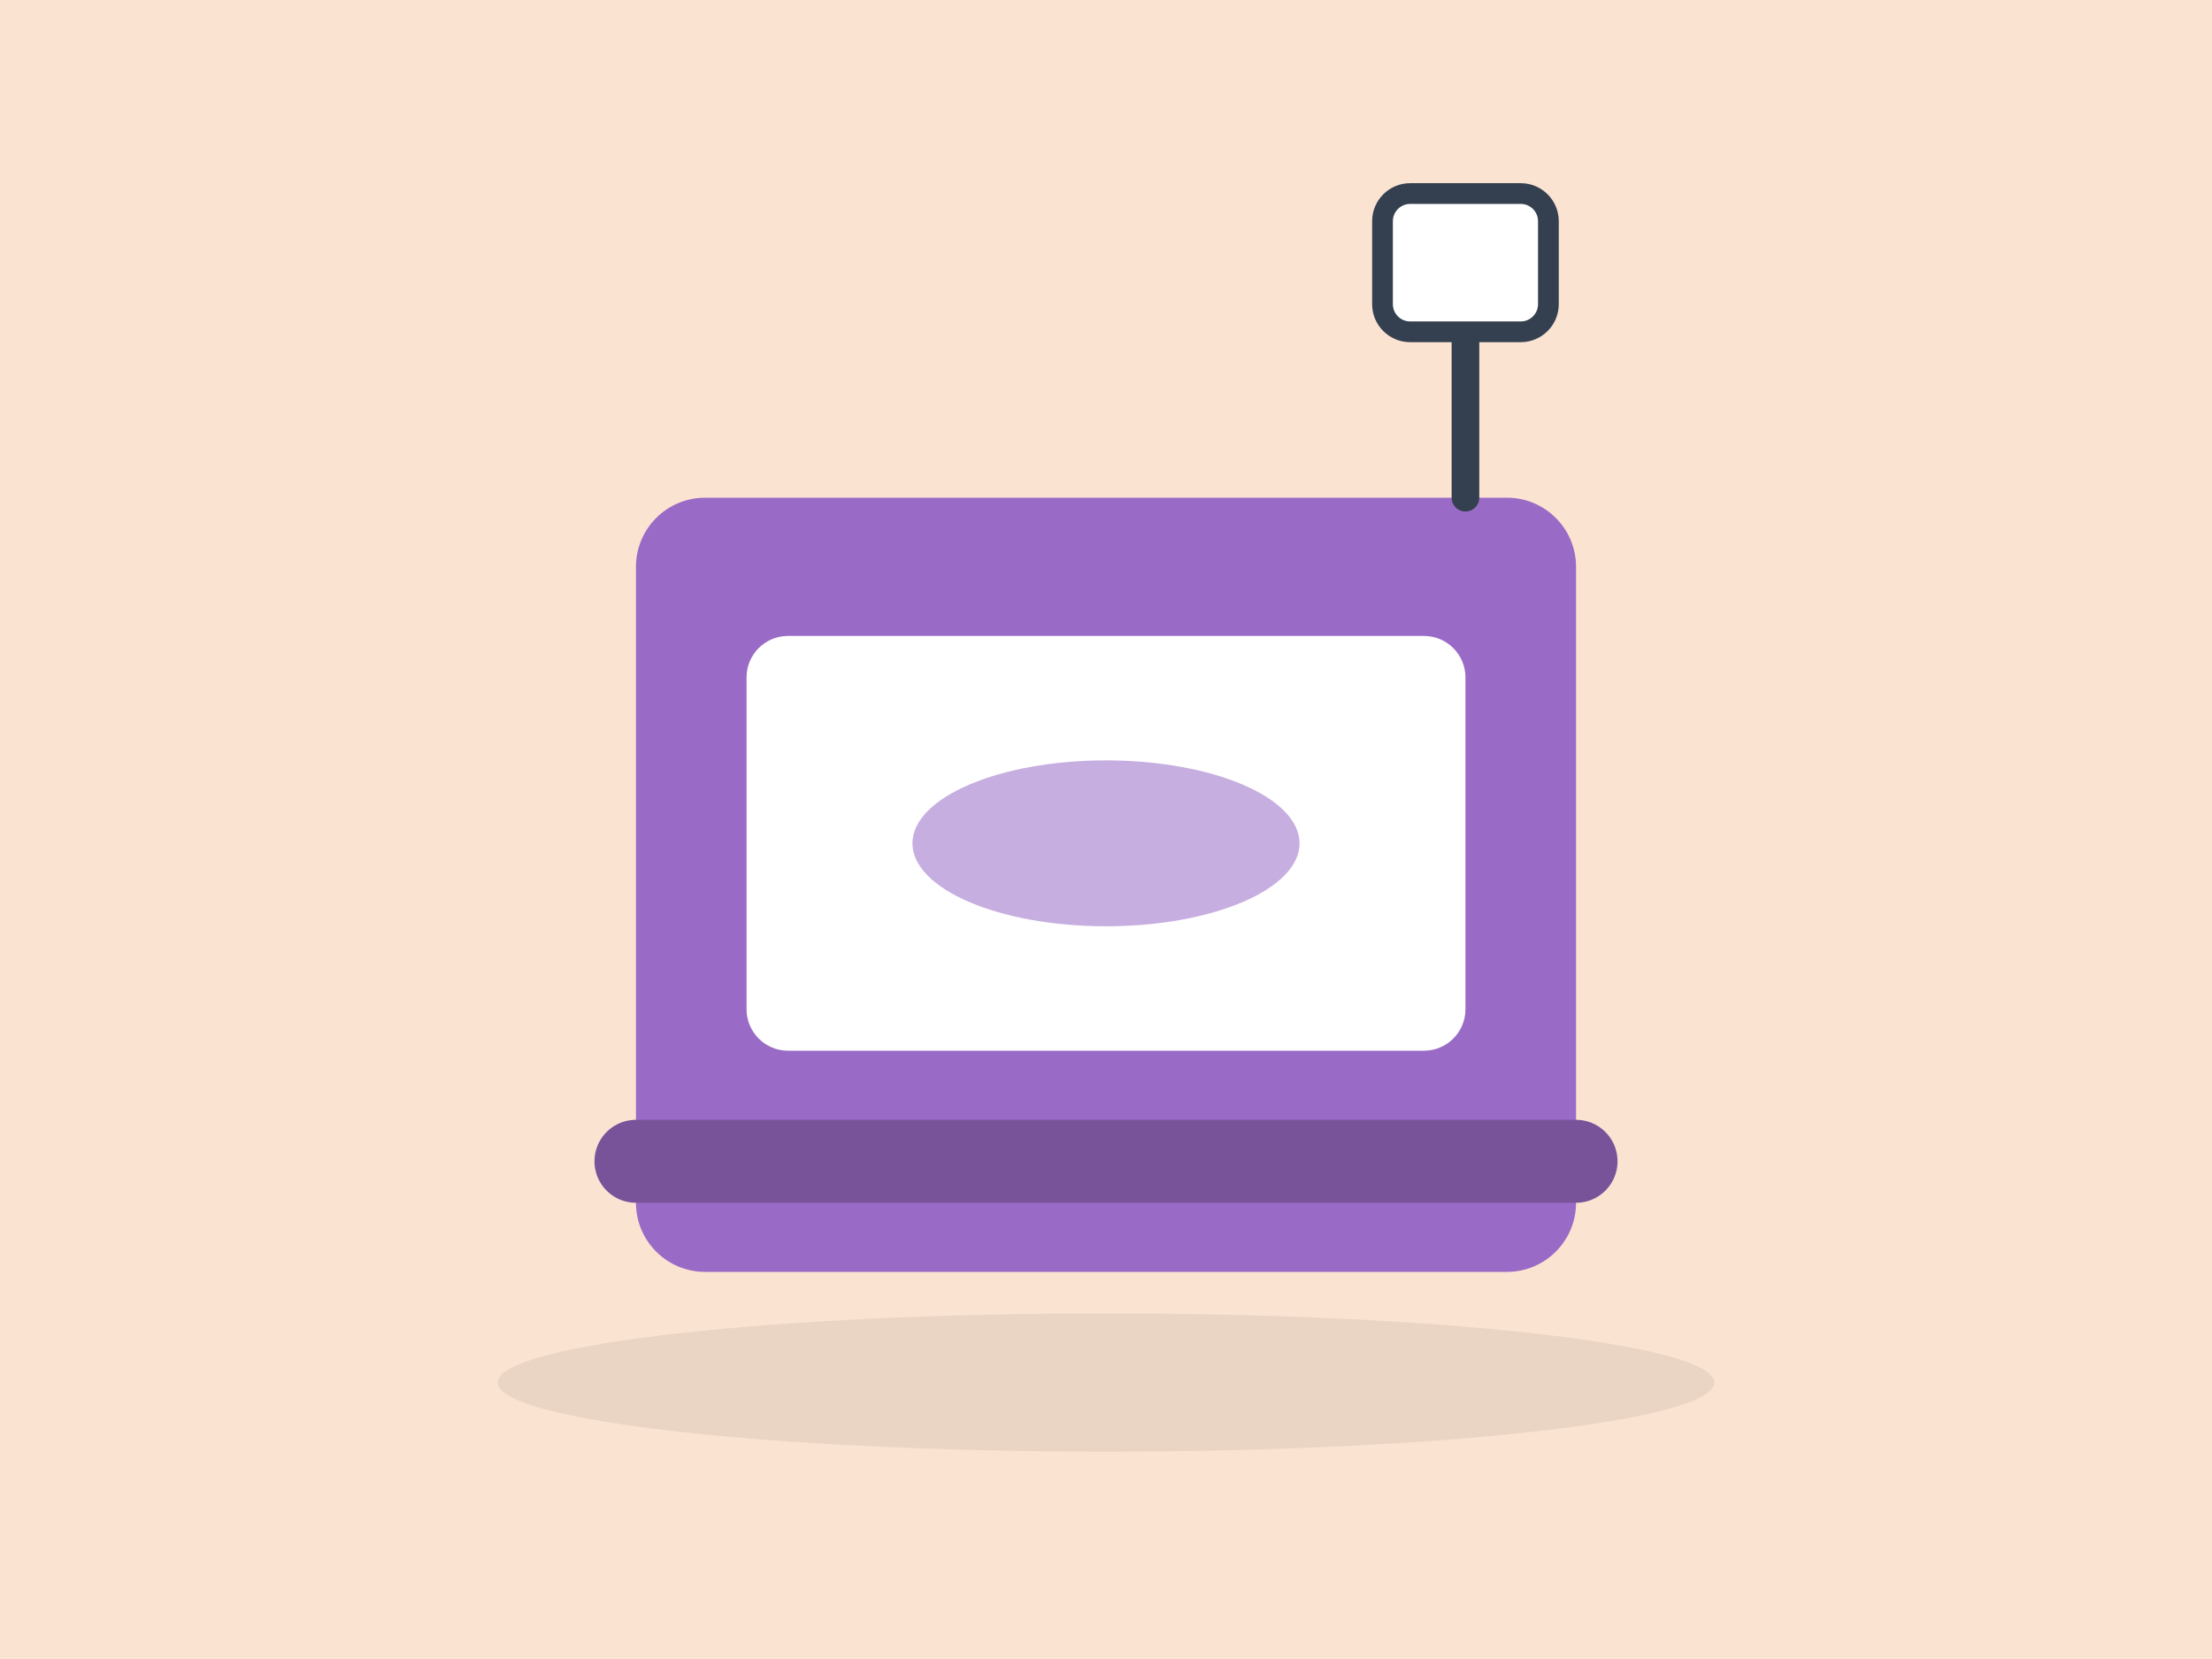
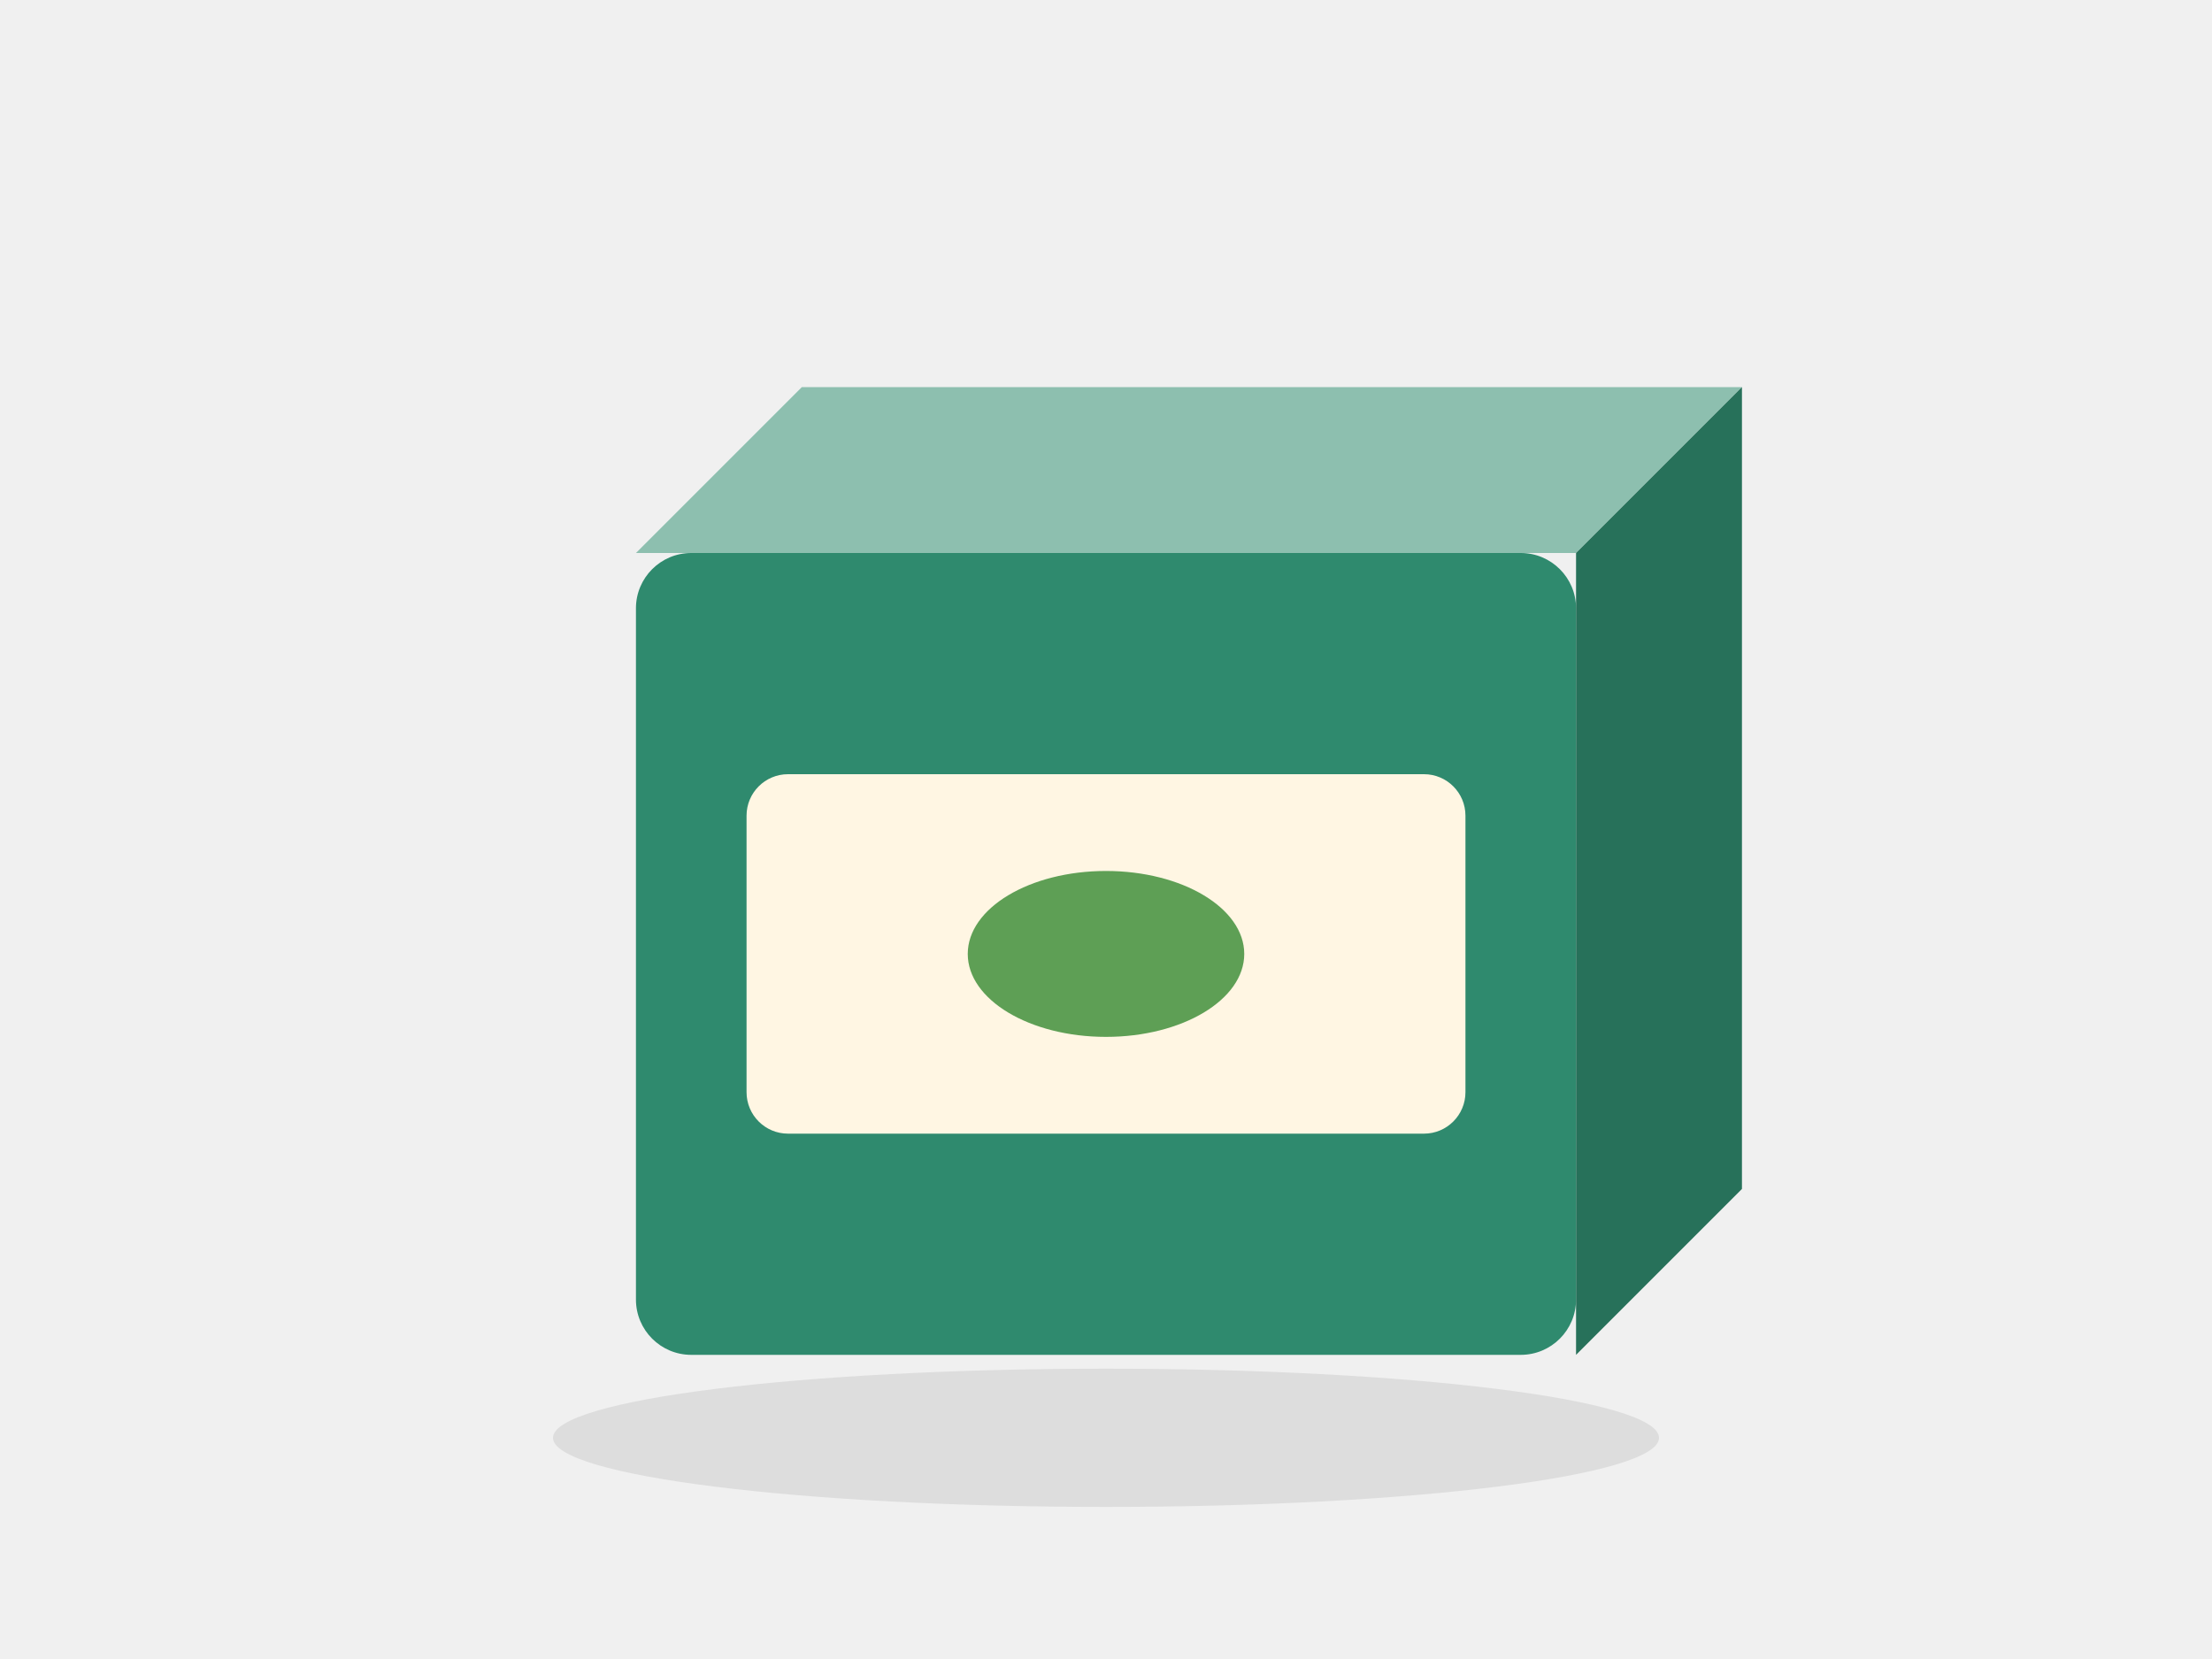
- <svg xmlns="http://www.w3.org/2000/svg" viewBox="0 0 160 120" width="160" height="120" role="img">
-   <rect x="0" y="0" width="160" height="120" rx="0" fill="#FBE3D2" />
-   <ellipse cx="80" cy="100" rx="44" ry="5" fill="#000000" opacity="0.07" />
-   <rect x="46" y="36" width="68" height="56" rx="5" fill="#9A6BC6" />
-   <rect x="54" y="46" width="52" height="30" rx="3" fill="#FFFFFF" />
-   <ellipse cx="80" cy="61" rx="14" ry="6" fill="#c7aee0" />
-   <path d="M106 36 v-12" fill="none" stroke="#34404F" stroke-width="2" stroke-linecap="round" stroke-linejoin="round" />
-   <rect x="100" y="14" width="12" height="10" rx="2" fill="#FFFFFF" stroke="#34404F" stroke-width="1.5" />
-   <path d="M46 84 h68" fill="none" stroke="#78539a" stroke-width="6" stroke-linecap="round" stroke-linejoin="round" />
+ <svg xmlns="http://www.w3.org/2000/svg" viewBox="0 0 160 120" width="160" height="120">
+   <ellipse cx="80" cy="104" rx="40" ry="5" fill="#000" opacity="0.08" />
+   <rect x="46" y="40" width="68" height="58" rx="4" fill="#2F8A6E" />
+   <path d="M46 40l12-12h68l-12 12Z" fill="#8dbfaf" />
+   <path d="M114 40l12-12v58l-12 12Z" fill="#27715a" />
+   <rect x="54" y="56" width="52" height="26" rx="3" fill="#FFF6E3" />
+   <ellipse cx="80" cy="69" rx="10" ry="6" fill="#5E9F55" />
</svg>
